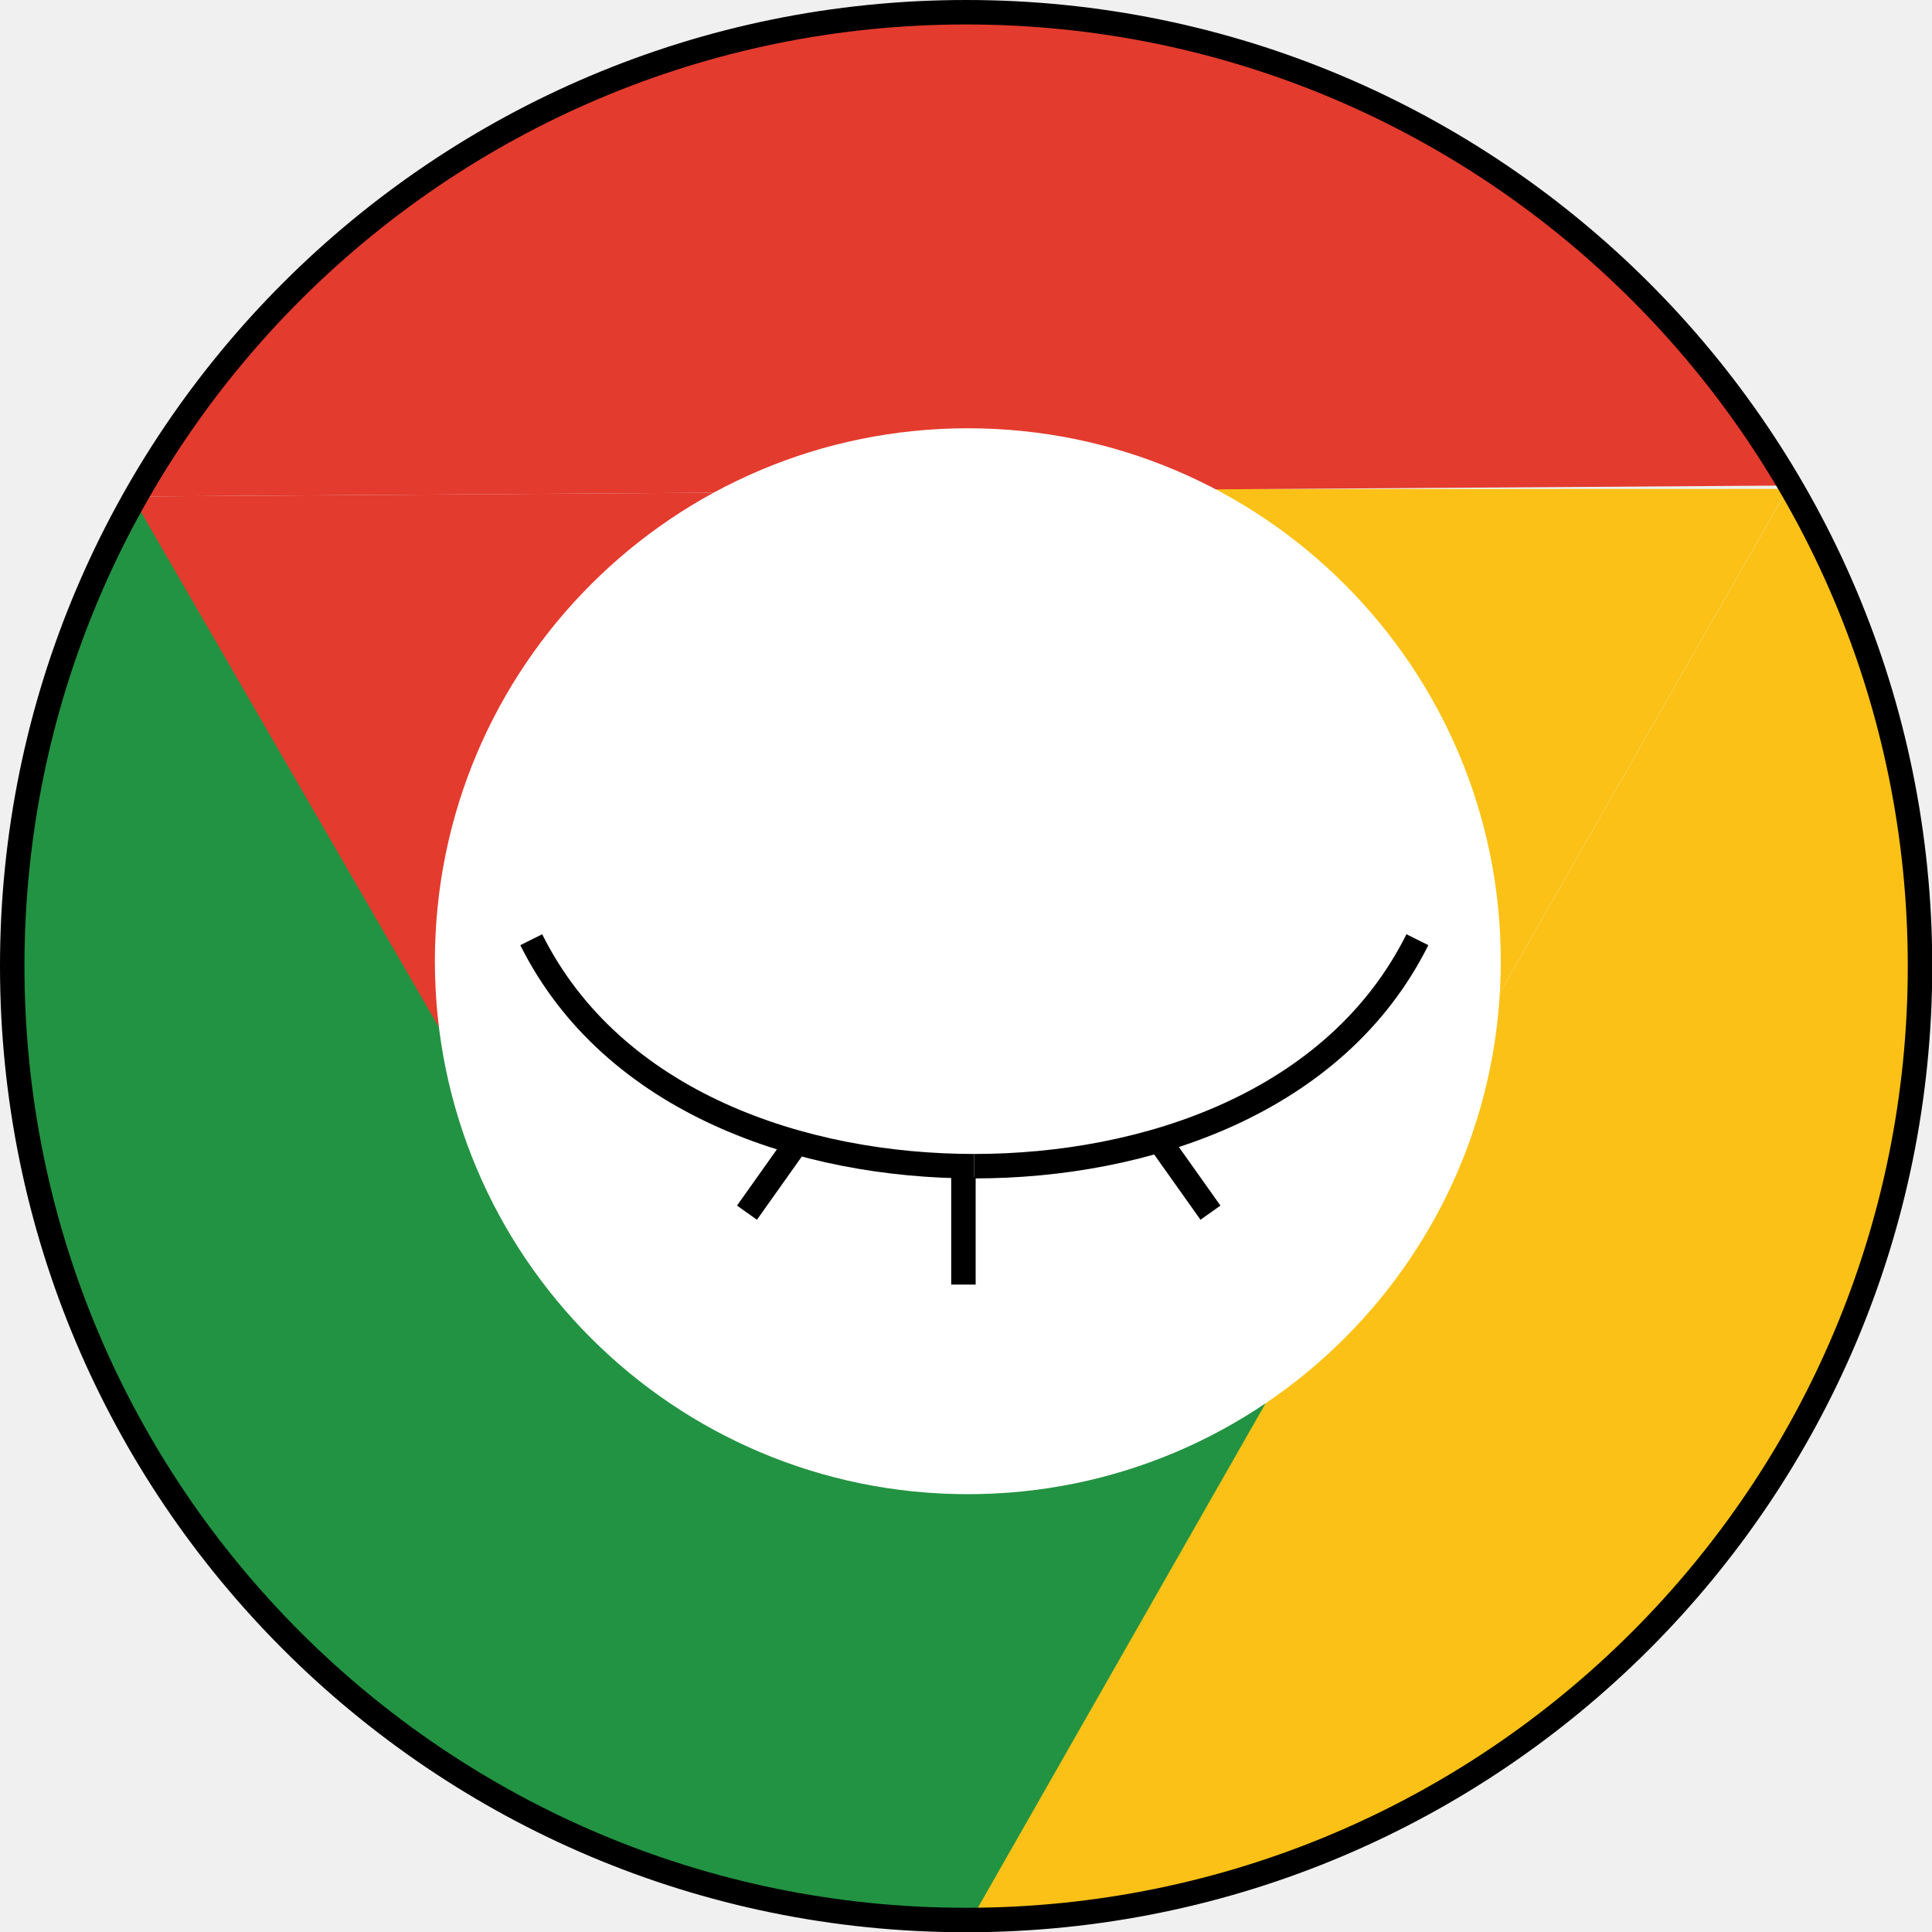
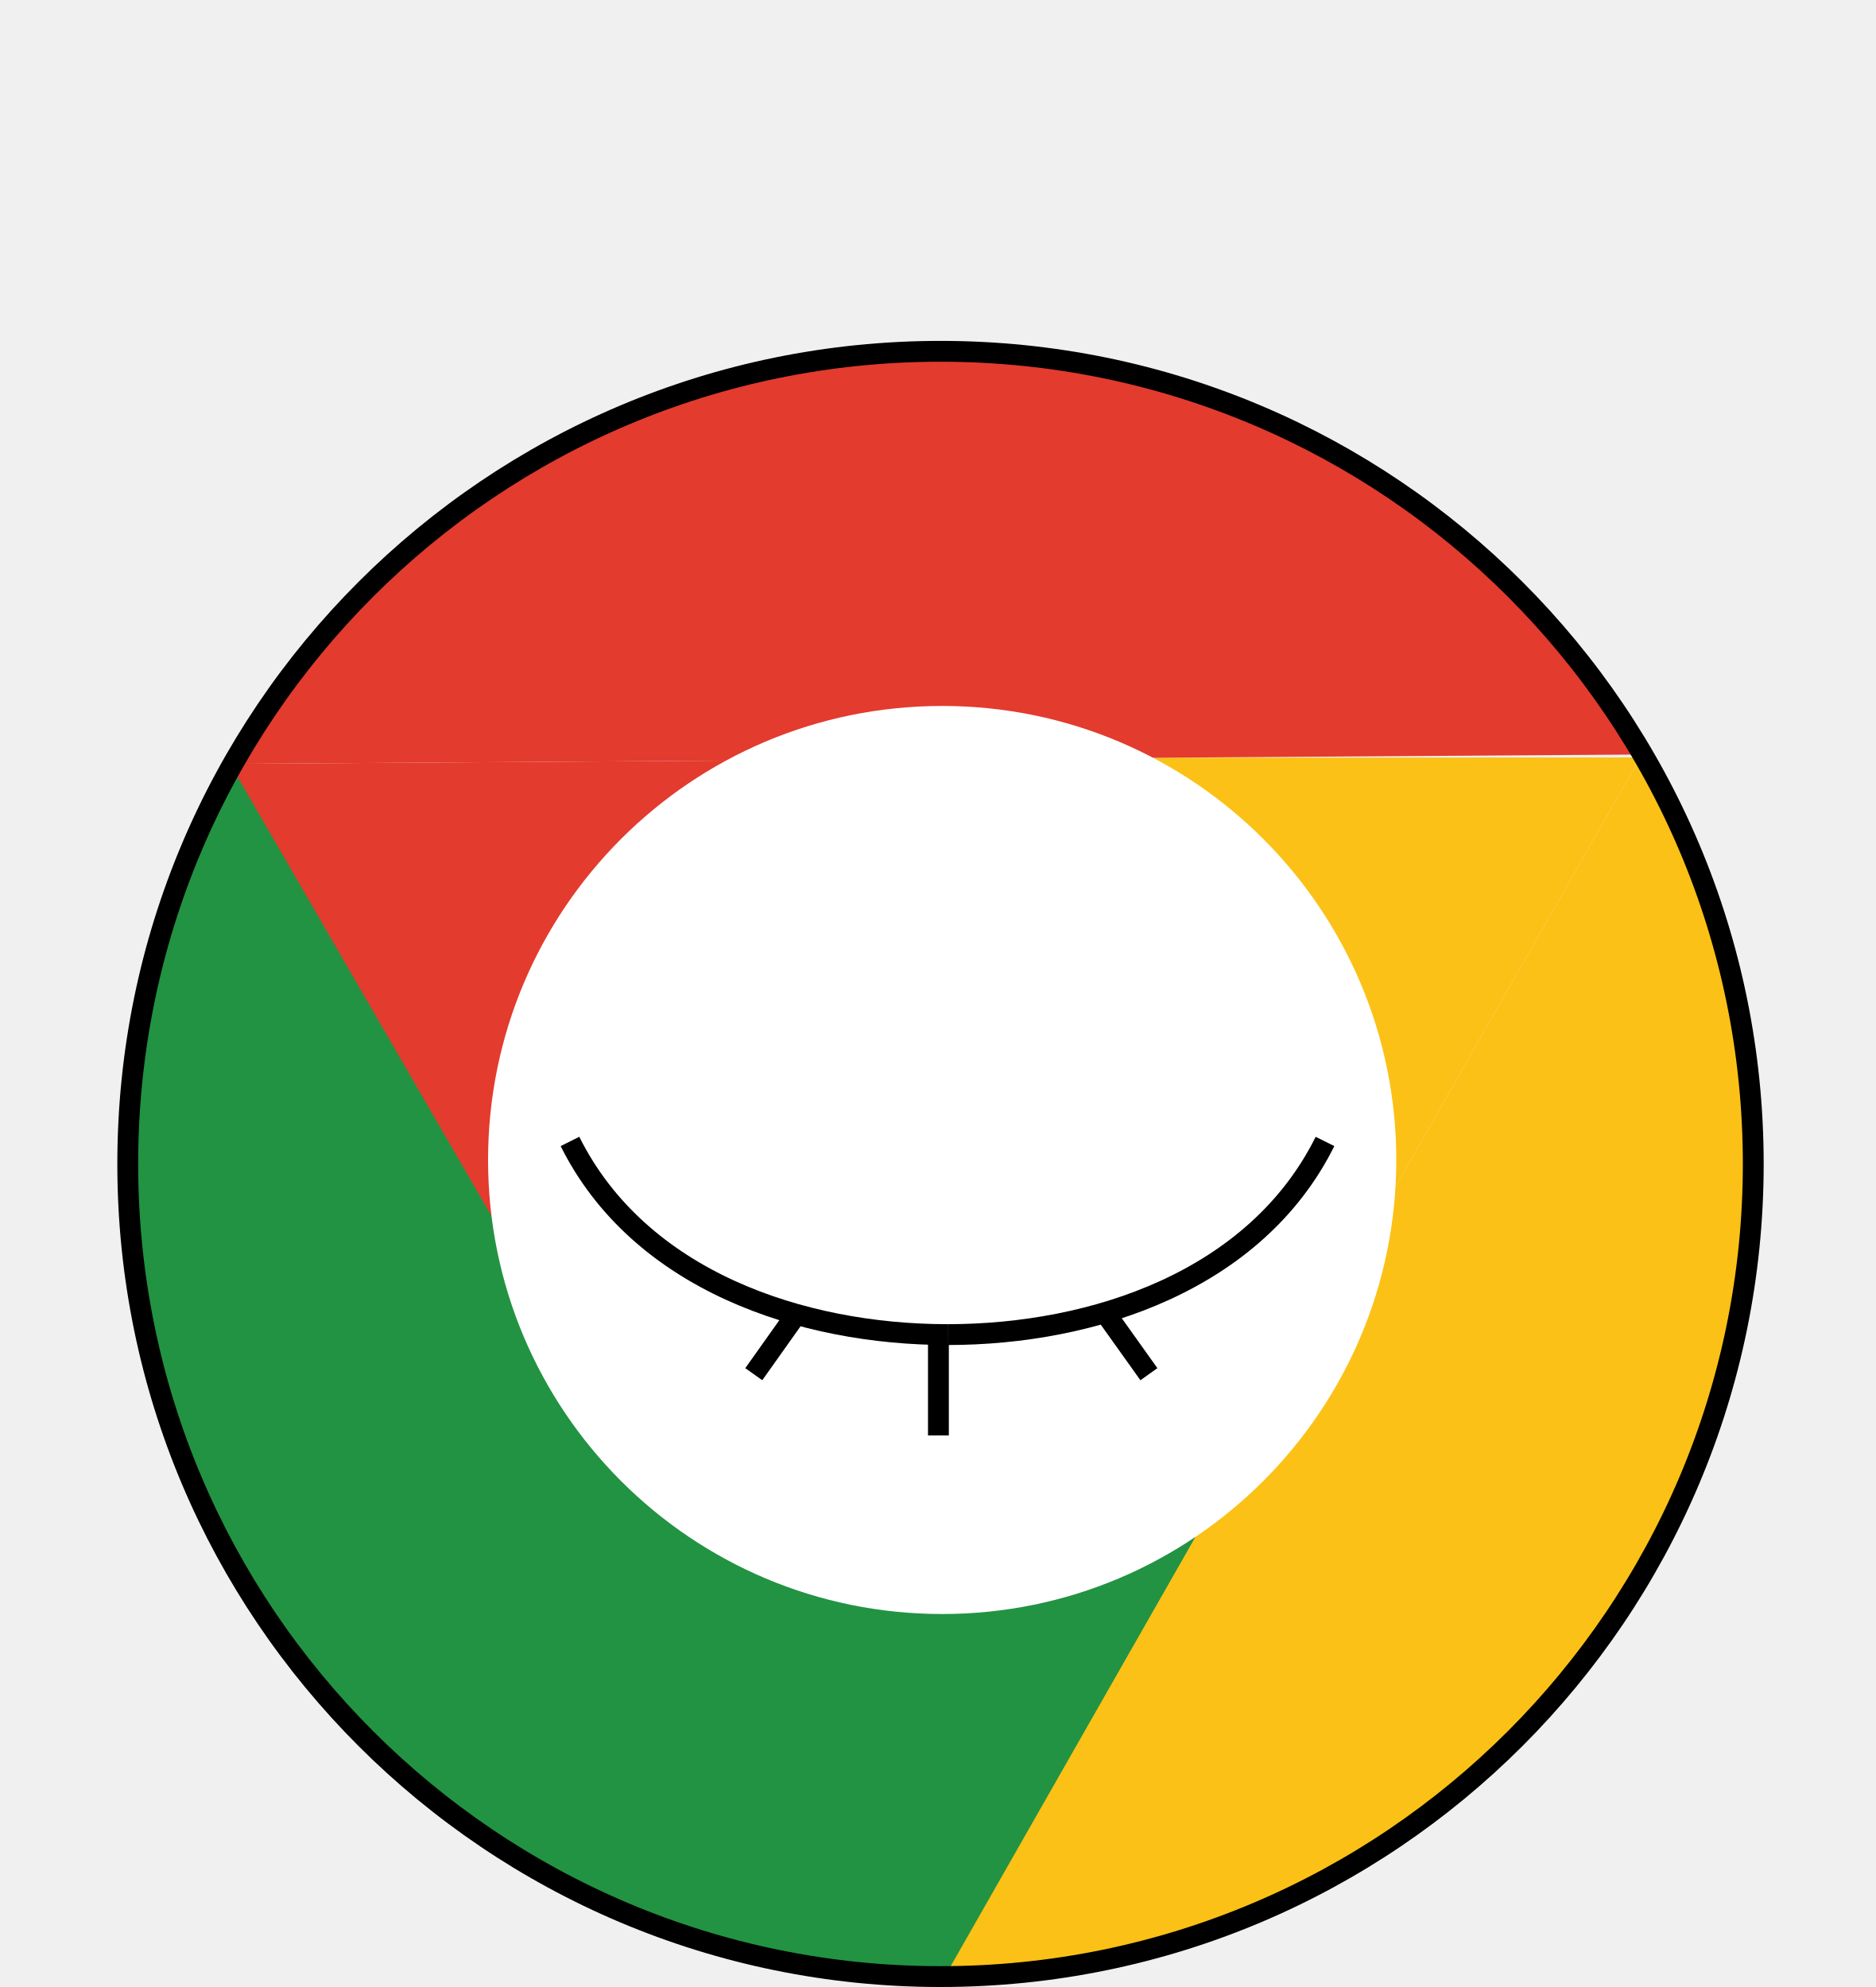
- <svg xmlns="http://www.w3.org/2000/svg" viewBox="0 0 78.99 78.99">
+ <svg xmlns="http://www.w3.org/2000/svg" viewBox="0 0 90 95.36">
  <defs>
-     <style>.cls-1{fill:#229342;}.cls-2{fill:#fbc116;}.cls-3{fill:#e33b2e;}.cls-4{fill:#fff;}.cls-5{fill:none;stroke:#000;stroke-miterlimit:10;}</style>
+     <style>.cls-1{fill:#229342;}.cls-2{fill:#fbc116;}.cls-3{fill:#e33b2e;}.cls-4{fill:#fff;}.cls-5,.cls-6{fill:none;}.cls-5{stroke:#000;stroke-miterlimit:10;}</style>
  </defs>
  <g id="Layer_2" data-name="Layer 2">
    <g id="레이어_1" data-name="레이어 1">
-       <path class="cls-1" d="M.24,39.49c0,21.78,18.3,39.15,41,39.15L5.47,20.21A38.09,38.09,0,0,0,.24,39.49Z" />
-       <polygon class="cls-1" points="26.67 54.83 5.18 19.64 40.94 78.35 57.92 50.22 26.67 54.83" />
-       <path class="cls-2" d="M58.68,73.72A39.33,39.33,0,0,0,73.08,20L39.78,78.35C46.3,78.27,52.64,77.21,58.68,73.72Z" />
-       <polygon class="cls-2" points="59.64 43.62 39.78 78.35 73.08 19.99 40.69 20 59.64 43.62" />
-       <path class="cls-3" d="M59.13,5.9A39.33,39.33,0,0,0,5.4,20.3l67.88-.45A39.12,39.12,0,0,0,59.13,5.9Z" />
-       <polygon class="cls-3" points="32.59 20.12 73.28 19.85 5.4 20.3 21.61 48.34 32.59 20.12" />
-       <circle class="cls-4" cx="39.57" cy="39.3" r="21.79" />
-       <circle class="cls-5" cx="39.5" cy="39.5" r="39" />
-       <line class="cls-5" x1="39.39" y1="52.52" x2="39.39" y2="48.12" />
-       <line class="cls-5" x1="49.49" y1="49.58" x2="47.51" y2="46.79" />
-       <line class="cls-5" x1="30.54" y1="49.58" x2="32.52" y2="46.79" />
-       <path class="cls-5" d="M39.83,47.68c-7,0-14.78-2.58-18.11-9.26" />
-       <path class="cls-5" d="M39.83,47.68c7,0,14.79-2.58,18.12-9.26" />
+       <path class="cls-1" d="M5.87,55.85C5.87,77.63,24.18,95,46.86,95L11.1,36.58A38,38,0,0,0,5.87,55.85Z" />
+       <polygon class="cls-1" points="32.3 71.19 10.82 36 46.57 94.71 63.55 66.58 32.3 71.19" />
+       <path class="cls-2" d="M64.32,90.08A39.32,39.32,0,0,0,78.71,36.35L45.42,94.71C51.94,94.63,58.27,93.57,64.32,90.08Z" />
+       <polygon class="cls-2" points="65.28 59.99 45.42 94.71 78.71 36.35 46.32 36.37 65.28 59.99" />
+       <path class="cls-3" d="M64.77,22.26A39.34,39.34,0,0,0,11,36.66l67.87-.45A39.25,39.25,0,0,0,64.77,22.26Z" />
+       <polygon class="cls-3" points="38.22 36.48 78.91 36.21 11.04 36.66 27.25 64.7 38.22 36.48" />
+       <circle class="cls-4" cx="45.21" cy="55.67" r="21.79" />
+       <circle class="cls-5" cx="45.13" cy="55.86" r="39" />
+       <line class="cls-5" x1="45.03" y1="68.89" x2="45.03" y2="64.48" />
+       <line class="cls-5" x1="55.13" y1="65.95" x2="53.14" y2="63.16" />
+       <line class="cls-5" x1="36.17" y1="65.95" x2="38.15" y2="63.16" />
+       <path class="cls-5" d="M45.47,64.05c-7,0-14.79-2.59-18.12-9.27" />
+       <path class="cls-5" d="M45.47,64.05c7,0,14.79-2.59,18.11-9.27" />
+       <rect class="cls-6" width="90" height="95" />
    </g>
  </g>
</svg>
